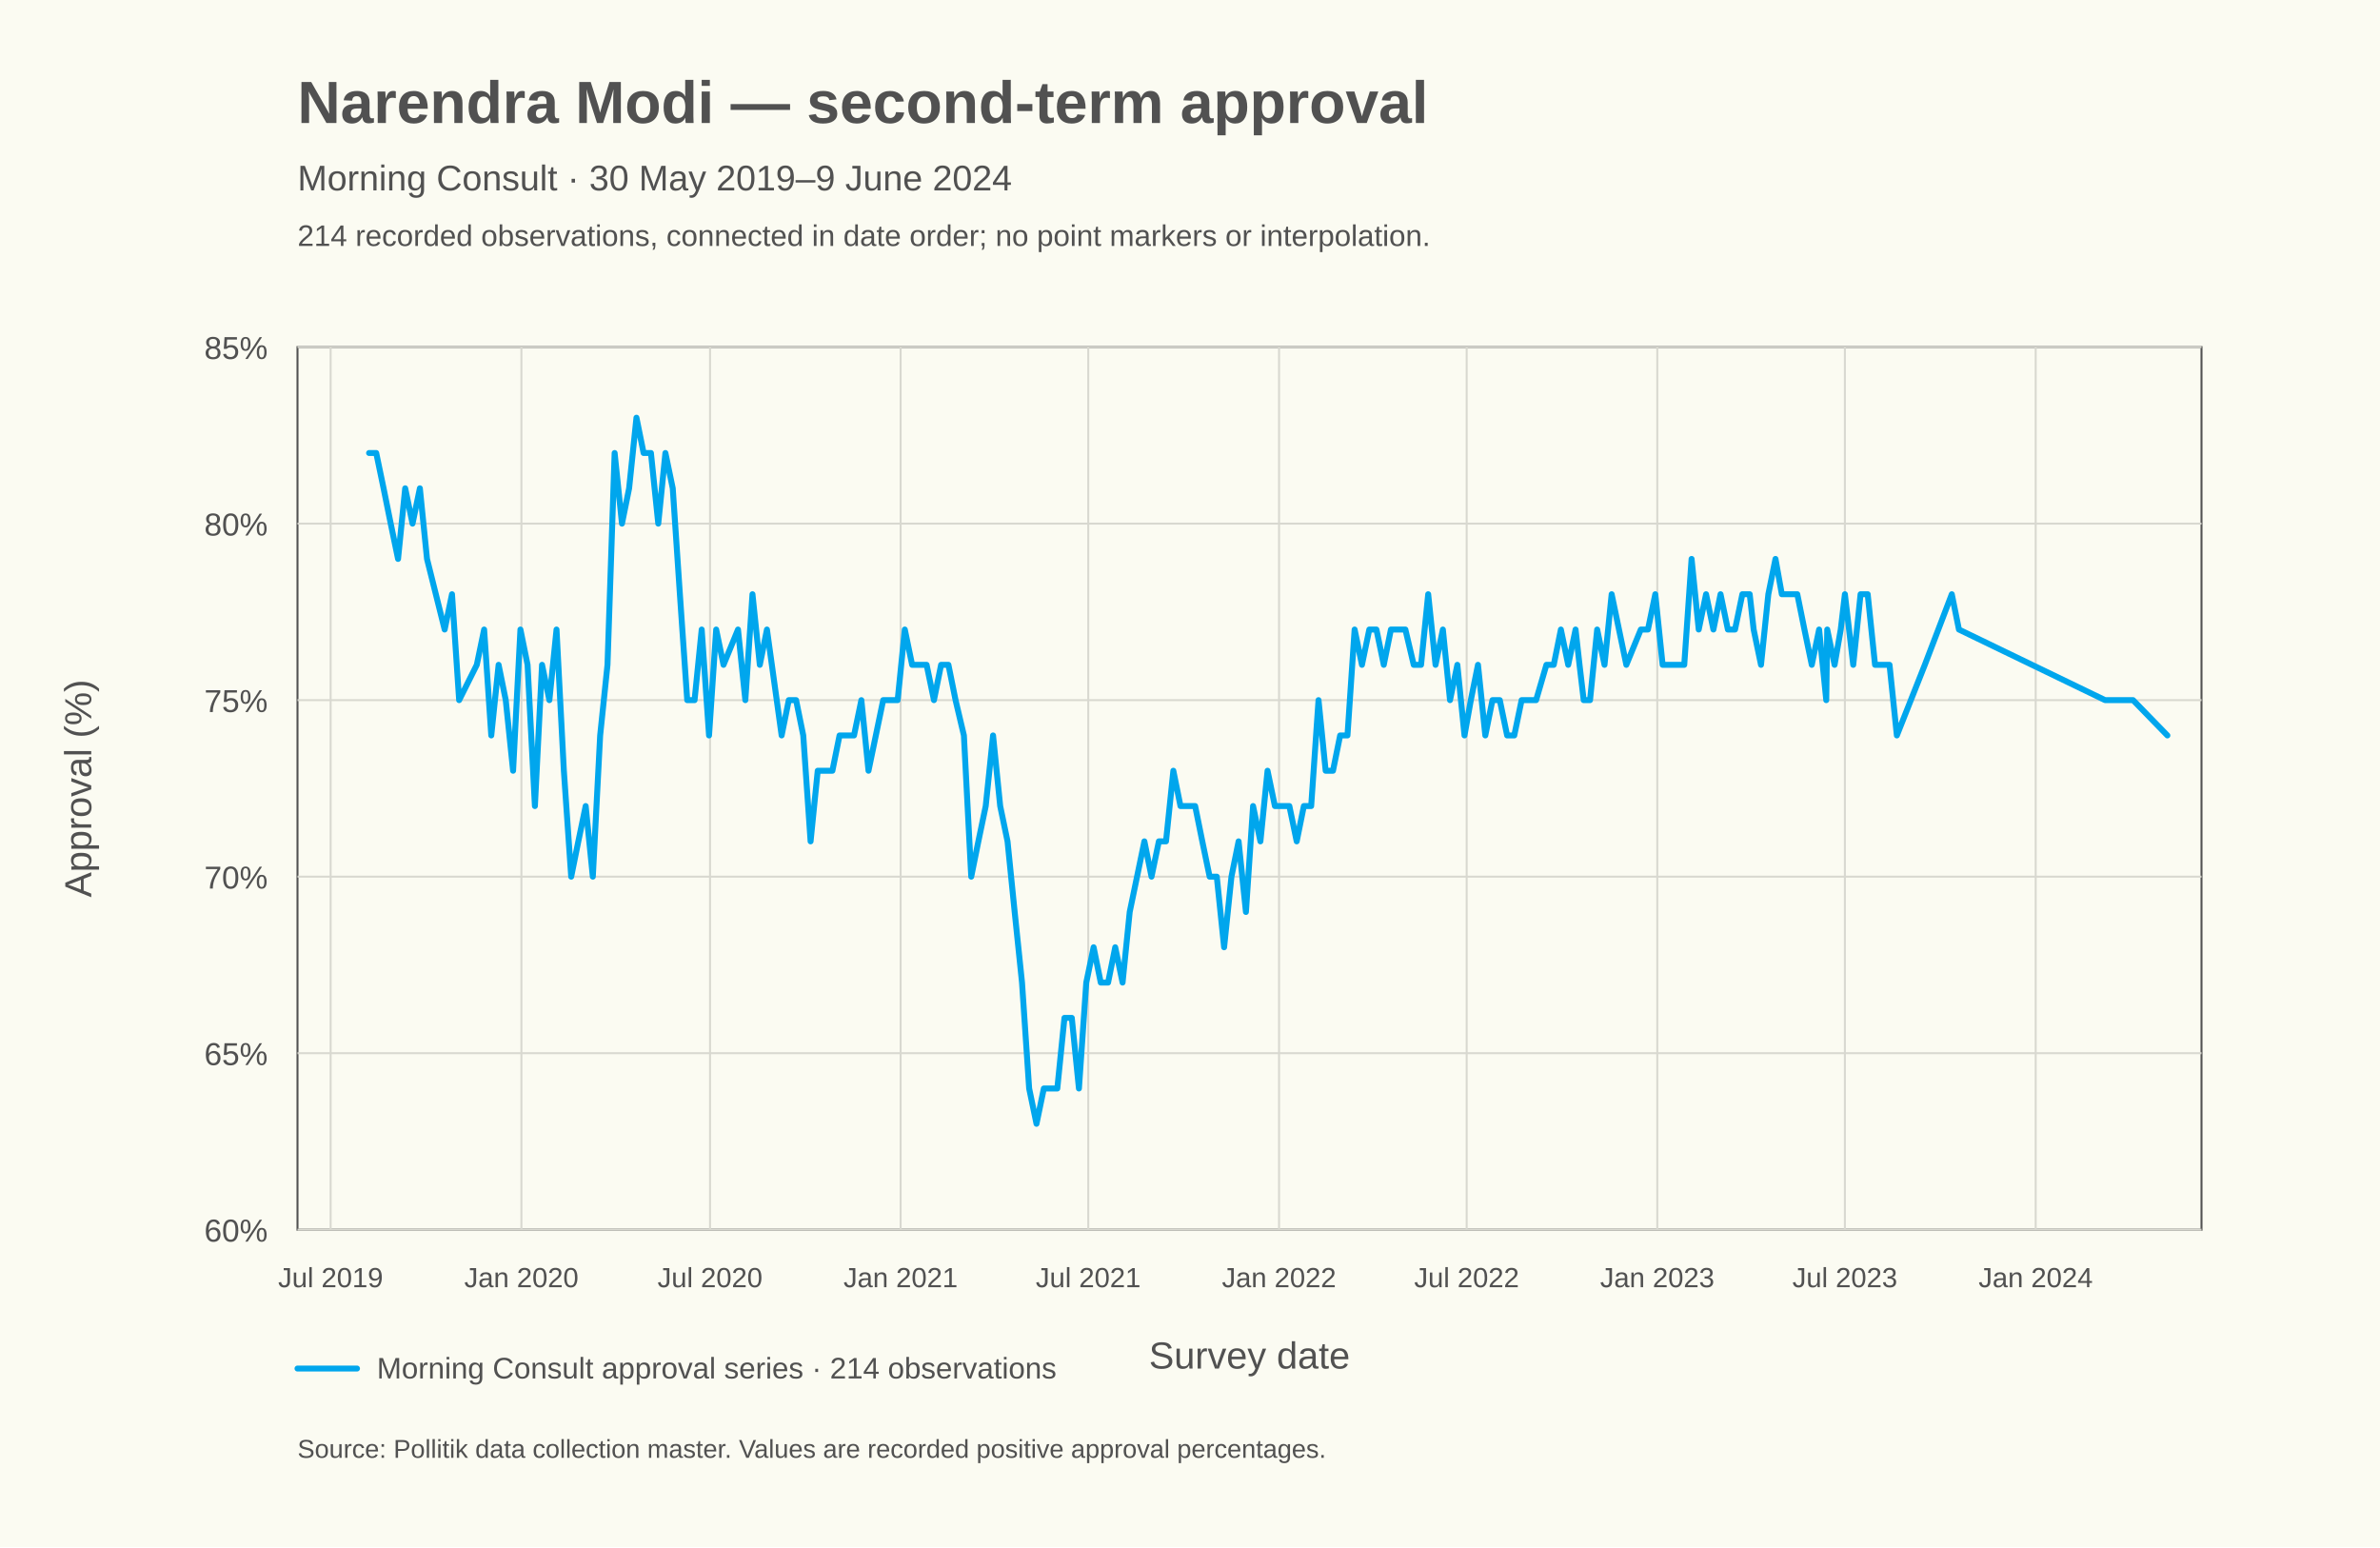
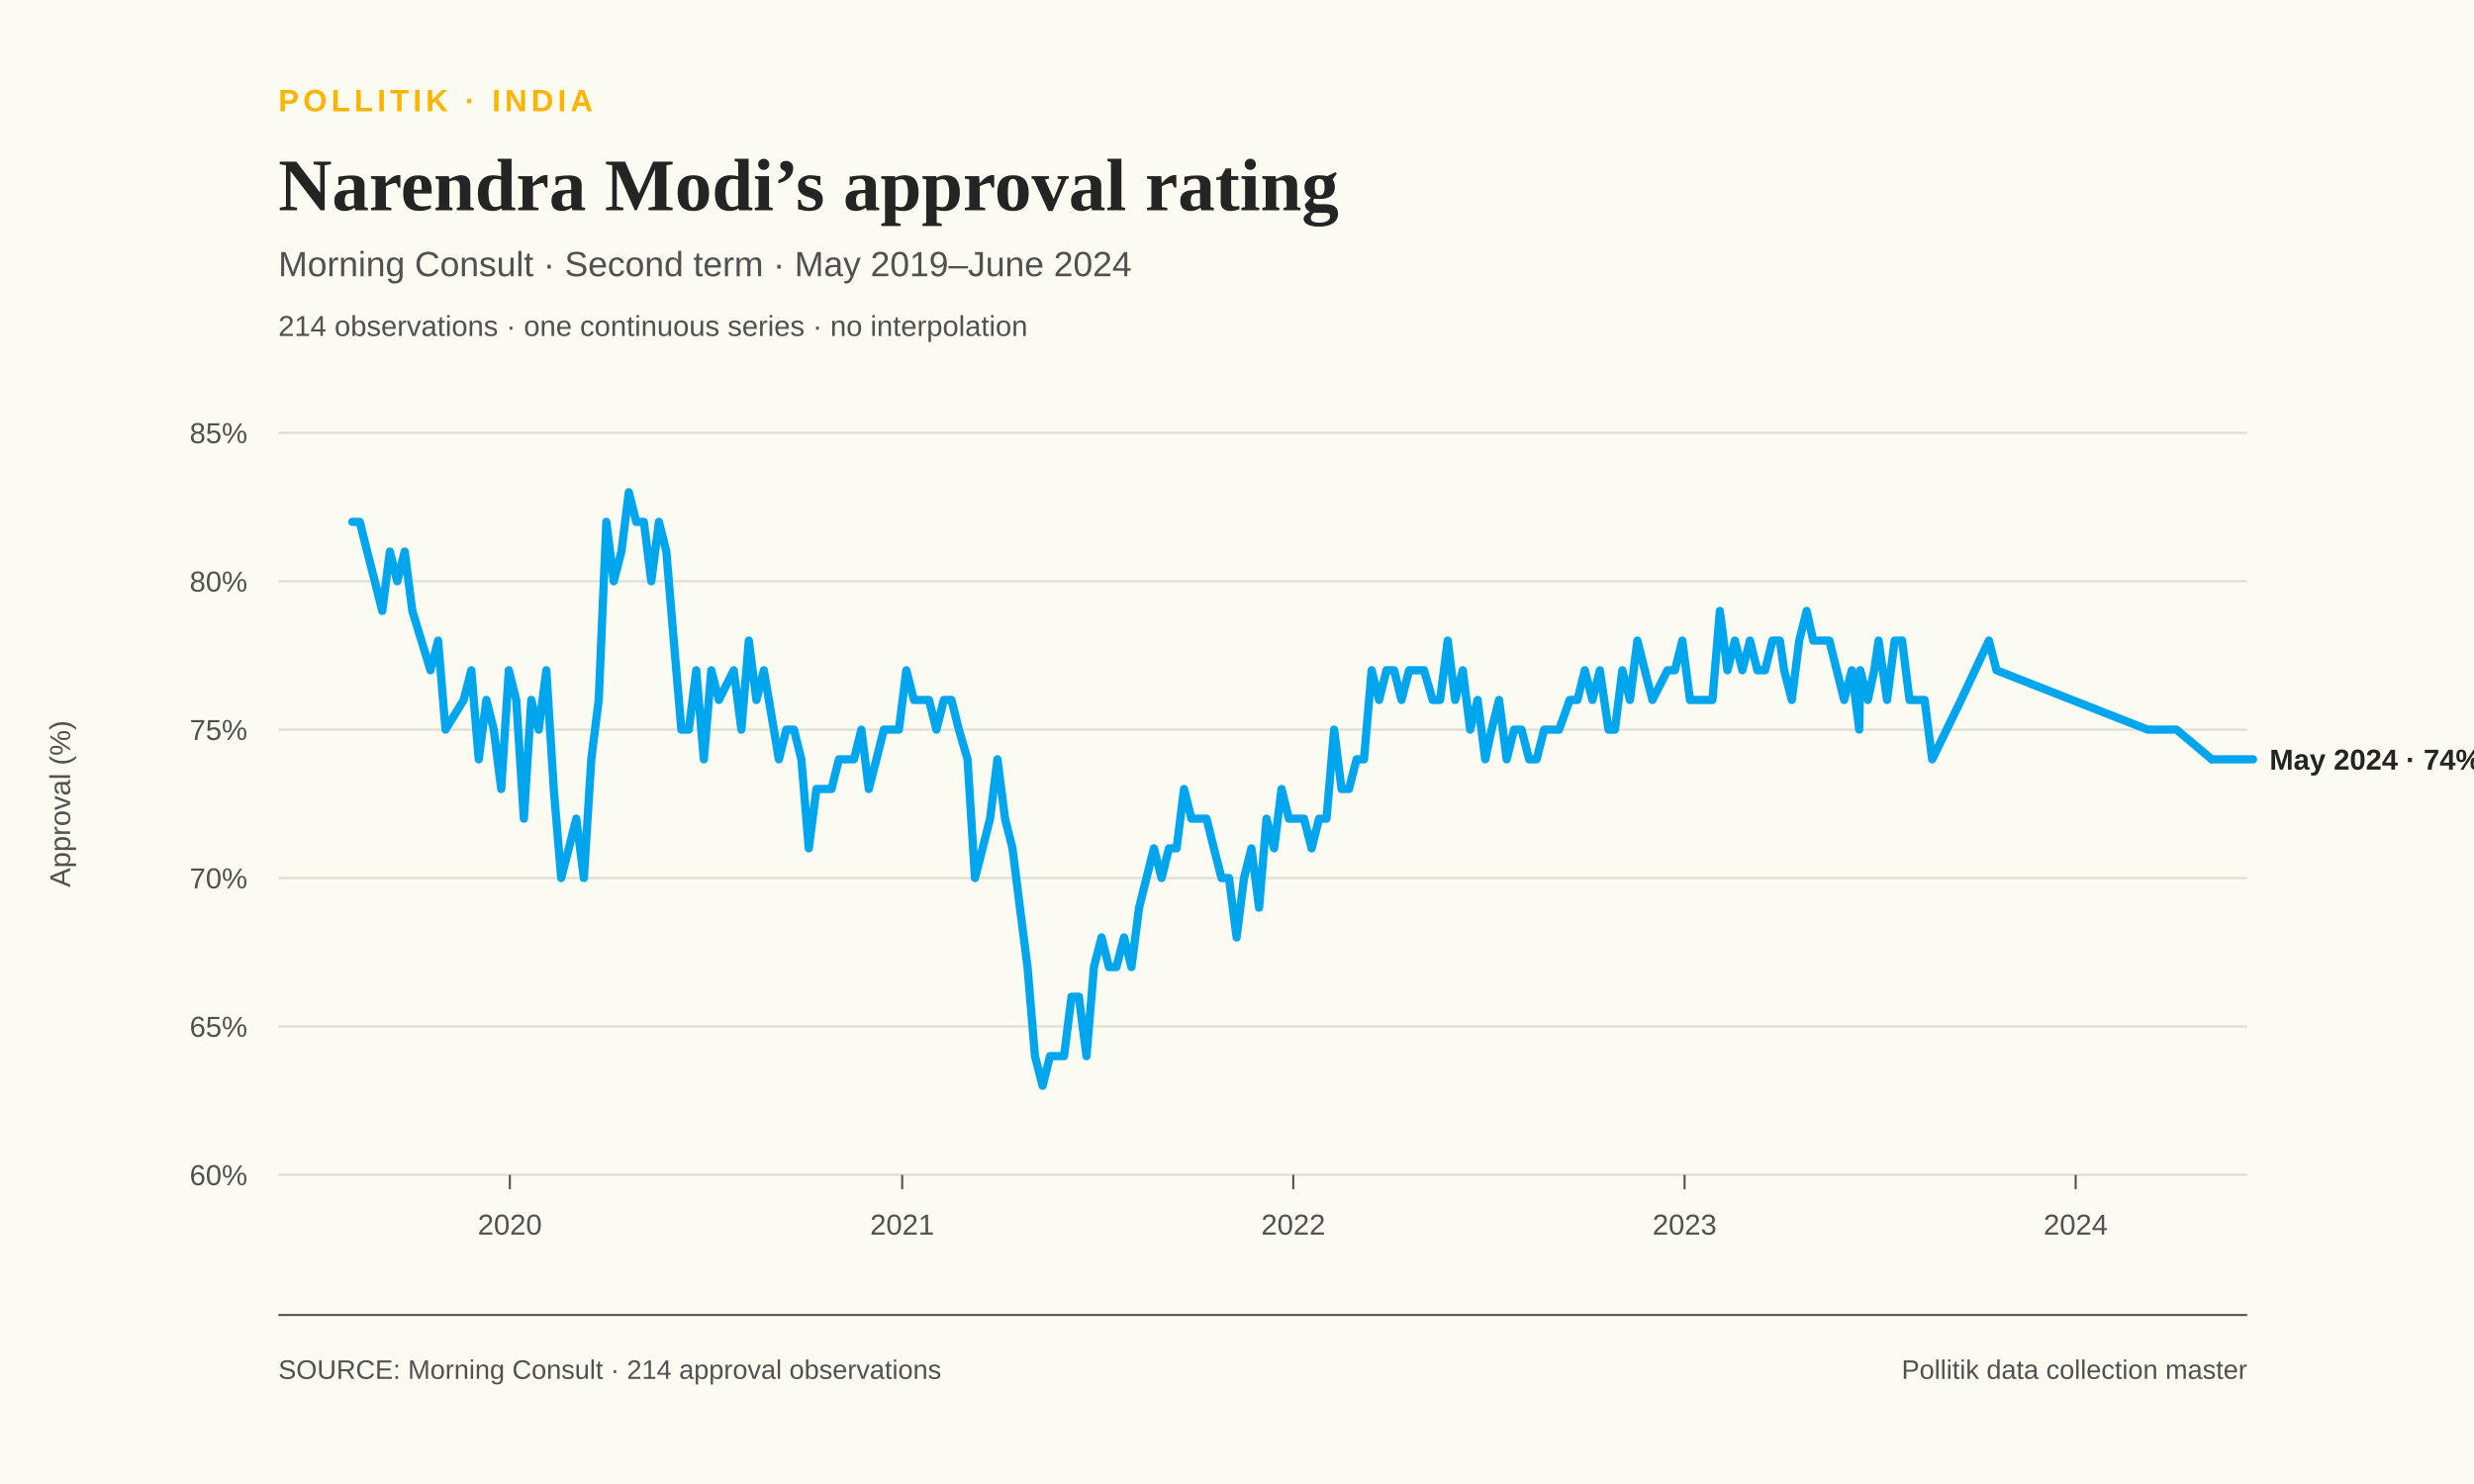
- <svg xmlns="http://www.w3.org/2000/svg" width="1200" height="780" viewBox="0 0 1200 780" role="img" aria-labelledby="title description">
-   <rect width="1200" height="780" fill="#FBFBF2" />
-   <rect x="150" y="175" width="960" height="445" fill="#FBFBF2" stroke="#515151" stroke-width="1" />
-   <text x="150" y="62" fill="#515151" font-family="Source Sans Pro, Arial, sans-serif" font-size="30" font-weight="600">Narendra Modi — second-term approval</text>
-   <text x="150" y="96" fill="#515151" font-family="Source Sans Pro, Arial, sans-serif" font-size="18">Morning Consult · 30 May 2019–9 June 2024</text>
-   <text x="150" y="124" fill="#515151" font-family="Source Sans Pro, Arial, sans-serif" font-size="15">214 recorded observations, connected in date order; no point markers or interpolation.</text>
-   <line x1="150" y1="620.0" x2="1110" y2="620.0" stroke="#D8D8D0" stroke-width="1" />
-   <text x="135" y="626.0" text-anchor="end" fill="#515151" font-family="Source Sans Pro, Arial, sans-serif" font-size="16">60%</text>
-   <line x1="150" y1="531.0" x2="1110" y2="531.0" stroke="#D8D8D0" stroke-width="1" />
-   <text x="135" y="537.0" text-anchor="end" fill="#515151" font-family="Source Sans Pro, Arial, sans-serif" font-size="16">65%</text>
-   <line x1="150" y1="442.0" x2="1110" y2="442.0" stroke="#D8D8D0" stroke-width="1" />
-   <text x="135" y="448.0" text-anchor="end" fill="#515151" font-family="Source Sans Pro, Arial, sans-serif" font-size="16">70%</text>
-   <line x1="150" y1="353.0" x2="1110" y2="353.0" stroke="#D8D8D0" stroke-width="1" />
-   <text x="135" y="359.0" text-anchor="end" fill="#515151" font-family="Source Sans Pro, Arial, sans-serif" font-size="16">75%</text>
-   <line x1="150" y1="264.0" x2="1110" y2="264.0" stroke="#D8D8D0" stroke-width="1" />
-   <text x="135" y="270.0" text-anchor="end" fill="#515151" font-family="Source Sans Pro, Arial, sans-serif" font-size="16">80%</text>
-   <line x1="150" y1="175.0" x2="1110" y2="175.0" stroke="#D8D8D0" stroke-width="1" />
-   <text x="135" y="181.0" text-anchor="end" fill="#515151" font-family="Source Sans Pro, Arial, sans-serif" font-size="16">85%</text>
-   <line x1="166.7" y1="175" x2="166.7" y2="620" stroke="#D8D8D0" stroke-width="1" />
-   <text x="166.7" y="649" text-anchor="middle" fill="#515151" font-family="Source Sans Pro, Arial, sans-serif" font-size="14">Jul 2019</text>
-   <line x1="262.9" y1="175" x2="262.9" y2="620" stroke="#D8D8D0" stroke-width="1" />
-   <text x="262.9" y="649" text-anchor="middle" fill="#515151" font-family="Source Sans Pro, Arial, sans-serif" font-size="14">Jan 2020</text>
-   <line x1="358.0" y1="175" x2="358.0" y2="620" stroke="#D8D8D0" stroke-width="1" />
-   <text x="358.0" y="649" text-anchor="middle" fill="#515151" font-family="Source Sans Pro, Arial, sans-serif" font-size="14">Jul 2020</text>
-   <line x1="454.1" y1="175" x2="454.1" y2="620" stroke="#D8D8D0" stroke-width="1" />
-   <text x="454.1" y="649" text-anchor="middle" fill="#515151" font-family="Source Sans Pro, Arial, sans-serif" font-size="14">Jan 2021</text>
-   <line x1="548.7" y1="175" x2="548.7" y2="620" stroke="#D8D8D0" stroke-width="1" />
-   <text x="548.7" y="649" text-anchor="middle" fill="#515151" font-family="Source Sans Pro, Arial, sans-serif" font-size="14">Jul 2021</text>
-   <line x1="644.9" y1="175" x2="644.9" y2="620" stroke="#D8D8D0" stroke-width="1" />
-   <text x="644.9" y="649" text-anchor="middle" fill="#515151" font-family="Source Sans Pro, Arial, sans-serif" font-size="14">Jan 2022</text>
-   <line x1="739.5" y1="175" x2="739.5" y2="620" stroke="#D8D8D0" stroke-width="1" />
-   <text x="739.5" y="649" text-anchor="middle" fill="#515151" font-family="Source Sans Pro, Arial, sans-serif" font-size="14">Jul 2022</text>
-   <line x1="835.6" y1="175" x2="835.6" y2="620" stroke="#D8D8D0" stroke-width="1" />
-   <text x="835.6" y="649" text-anchor="middle" fill="#515151" font-family="Source Sans Pro, Arial, sans-serif" font-size="14">Jan 2023</text>
-   <line x1="930.2" y1="175" x2="930.2" y2="620" stroke="#D8D8D0" stroke-width="1" />
-   <text x="930.2" y="649" text-anchor="middle" fill="#515151" font-family="Source Sans Pro, Arial, sans-serif" font-size="14">Jul 2023</text>
-   <line x1="1026.4" y1="175" x2="1026.4" y2="620" stroke="#D8D8D0" stroke-width="1" />
-   <text x="1026.4" y="649" text-anchor="middle" fill="#515151" font-family="Source Sans Pro, Arial, sans-serif" font-size="14">Jan 2024</text>
-   <text x="630.0" y="690" text-anchor="middle" fill="#515151" font-family="Source Sans Pro, Arial, sans-serif" font-size="19">Survey date</text>
-   <text transform="translate(46 397.5) rotate(-90)" text-anchor="middle" fill="#515151" font-family="Source Sans Pro, Arial, sans-serif" font-size="19">Approval (%)</text>
-   <path d="M 186.1 228.4 L 189.7 228.4 L 193.4 246.2 L 197.0 264.0 L 200.7 281.8 L 204.3 246.2 L 208.0 264.0 L 211.7 246.2 L 215.3 281.8 L 224.2 317.4 L 227.9 299.6 L 231.5 353.0 L 240.4 335.2 L 244.1 317.4 L 247.7 370.8 L 251.4 335.2 L 255.0 353.0 L 258.7 388.6 L 262.4 317.4 L 266.0 335.2 L 269.7 406.4 L 273.3 335.2 L 277.0 353.0 L 280.6 317.4 L 284.3 388.6 L 288.0 442.0 L 291.6 424.2 L 295.3 406.4 L 298.9 442.0 L 302.6 370.8 L 306.3 335.2 L 309.9 228.4 L 313.6 264.0 L 317.2 246.2 L 320.9 210.6 L 324.5 228.4 L 328.2 228.4 L 331.9 264.0 L 335.5 228.4 L 339.2 246.2 L 342.8 299.6 L 346.5 353.0 L 350.2 353.0 L 353.8 317.4 L 357.5 370.8 L 361.1 317.4 L 364.8 335.2 L 372.1 317.4 L 375.8 353.0 L 379.4 299.6 L 383.1 335.2 L 386.7 317.4 L 394.1 370.8 L 397.7 353.0 L 401.4 353.0 L 405.0 370.8 L 408.7 424.2 L 412.3 388.6 L 416.0 388.6 L 419.7 388.6 L 423.3 370.8 L 427.0 370.8 L 430.6 370.8 L 434.3 353.0 L 437.9 388.6 L 441.6 370.8 L 445.3 353.0 L 448.9 353.0 L 452.6 353.0 L 456.2 317.4 L 459.9 335.2 L 463.6 335.2 L 467.2 335.2 L 470.9 353.0 L 474.5 335.2 L 478.2 335.2 L 481.8 353.0 L 486.0 370.8 L 489.7 442.0 L 493.3 424.2 L 497.0 406.4 L 500.7 370.8 L 504.3 406.4 L 508.0 424.2 L 511.6 459.8 L 515.3 495.4 L 518.9 548.8 L 522.6 566.6 L 526.3 548.8 L 529.4 548.8 L 533.1 548.8 L 536.7 513.2 L 540.4 513.2 L 544.0 548.8 L 547.7 495.4 L 551.4 477.6 L 555.0 495.4 L 558.7 495.4 L 562.3 477.6 L 566.0 495.4 L 569.6 459.8 L 573.3 442.0 L 577.0 424.2 L 580.6 442.0 L 584.3 424.2 L 587.9 424.2 L 591.6 388.6 L 595.2 406.4 L 598.9 406.4 L 602.6 406.4 L 606.2 424.2 L 609.9 442.0 L 613.5 442.0 L 617.2 477.6 L 620.9 442.0 L 624.5 424.2 L 628.2 459.8 L 631.8 406.4 L 635.5 424.2 L 639.1 388.6 L 642.8 406.4 L 646.5 406.4 L 650.1 406.4 L 653.8 424.2 L 657.4 406.4 L 661.1 406.4 L 664.8 353.0 L 668.4 388.6 L 672.1 388.6 L 675.7 370.8 L 679.4 370.8 L 683.0 317.4 L 686.7 335.2 L 690.4 317.4 L 694.0 317.4 L 697.7 335.2 L 701.3 317.4 L 705.0 317.4 L 708.6 317.4 L 712.8 335.2 L 716.5 335.2 L 720.1 299.6 L 723.8 335.2 L 727.5 317.4 L 731.1 353.0 L 734.8 335.2 L 738.4 370.8 L 741.6 353.0 L 745.2 335.2 L 748.9 370.8 L 752.5 353.0 L 756.2 353.0 L 759.9 370.8 L 763.5 370.8 L 767.2 353.0 L 770.8 353.0 L 774.5 353.0 L 779.7 335.2 L 783.4 335.2 L 787.0 317.4 L 790.7 335.2 L 794.4 317.4 L 796.4 335.2 L 798.5 353.0 L 801.7 353.0 L 805.3 317.4 L 809.0 335.2 L 812.6 299.6 L 816.3 317.4 L 820.0 335.2 L 827.3 317.4 L 830.9 317.4 L 834.6 299.6 L 838.3 335.2 L 841.9 335.2 L 845.6 335.2 L 849.2 335.2 L 852.9 281.8 L 856.5 317.4 L 860.2 299.6 L 863.9 317.4 L 867.5 299.6 L 871.2 317.4 L 874.8 317.4 L 878.5 299.6 L 882.2 299.6 L 884.2 317.4 L 887.9 335.2 L 891.6 299.6 L 895.2 281.8 L 898.4 299.6 L 902.5 299.6 L 906.2 299.6 L 909.8 317.4 L 913.5 335.2 L 917.2 317.4 L 920.8 353.0 L 921.3 317.4 L 925.0 335.2 L 928.1 317.4 L 930.2 299.6 L 934.4 335.2 L 938.1 299.6 L 941.7 299.6 L 945.4 335.2 L 949.0 335.2 L 952.7 335.2 L 956.4 370.8 L 970.5 335.2 L 984.1 299.6 L 987.7 317.4 L 1061.4 353.0 L 1075.5 353.0 L 1092.8 370.8" fill="none" stroke="#00A6ED" stroke-width="3" stroke-linecap="round" stroke-linejoin="round" />
-   <line x1="150" y1="690" x2="180" y2="690" stroke="#00A6ED" stroke-width="3" stroke-linecap="round" />
-   <text x="190" y="695" fill="#515151" font-family="Source Sans Pro, Arial, sans-serif" font-size="15">Morning Consult approval series · 214 observations</text>
-   <text x="150" y="735" fill="#515151" font-family="Source Sans Pro, Arial, sans-serif" font-size="13">Source: Pollitik data collection master. Values are recorded positive approval percentages.</text>
+ <svg xmlns="http://www.w3.org/2000/svg" width="1200" height="720" viewBox="0 0 1200 720" role="img" aria-labelledby="title description">
+   <rect width="1200" height="720" fill="#FBFBF2" />
+   <text x="135" y="54" fill="#FFB400" font-family="Arial, sans-serif" font-size="15" font-weight="700" letter-spacing="2">POLLITIK · INDIA</text>
+   <text x="135" y="102" fill="#242424" font-family="Georgia, Times New Roman, serif" font-size="36" font-weight="700">Narendra Modi’s approval rating</text>
+   <text x="135" y="134" fill="#515151" font-family="Arial, sans-serif" font-size="17">Morning Consult · Second term · May 2019–June 2024</text>
+   <text x="135" y="163" fill="#515151" font-family="Arial, sans-serif" font-size="14">214 observations · one continuous series · no interpolation</text>
+   <line x1="135" y1="570.0" x2="1090" y2="570.0" stroke="#DEDCCF" stroke-width="1" />
+   <text x="120" y="575.0" text-anchor="end" fill="#515151" font-family="Arial, sans-serif" font-size="14">60%</text>
+   <line x1="135" y1="498.0" x2="1090" y2="498.0" stroke="#DEDCCF" stroke-width="1" />
+   <text x="120" y="503.0" text-anchor="end" fill="#515151" font-family="Arial, sans-serif" font-size="14">65%</text>
+   <line x1="135" y1="426.0" x2="1090" y2="426.0" stroke="#DEDCCF" stroke-width="1" />
+   <text x="120" y="431.0" text-anchor="end" fill="#515151" font-family="Arial, sans-serif" font-size="14">70%</text>
+   <line x1="135" y1="354.0" x2="1090" y2="354.0" stroke="#DEDCCF" stroke-width="1" />
+   <text x="120" y="359.0" text-anchor="end" fill="#515151" font-family="Arial, sans-serif" font-size="14">75%</text>
+   <line x1="135" y1="282.0" x2="1090" y2="282.0" stroke="#DEDCCF" stroke-width="1" />
+   <text x="120" y="287.0" text-anchor="end" fill="#515151" font-family="Arial, sans-serif" font-size="14">80%</text>
+   <line x1="135" y1="210.0" x2="1090" y2="210.0" stroke="#DEDCCF" stroke-width="1" />
+   <text x="120" y="215.0" text-anchor="end" fill="#515151" font-family="Arial, sans-serif" font-size="14">85%</text>
+   <line x1="247.3" y1="570" x2="247.3" y2="577" stroke="#515151" stroke-width="1" />
+   <text x="247.3" y="599" text-anchor="middle" fill="#515151" font-family="Arial, sans-serif" font-size="14">2020</text>
+   <line x1="437.6" y1="570" x2="437.6" y2="577" stroke="#515151" stroke-width="1" />
+   <text x="437.6" y="599" text-anchor="middle" fill="#515151" font-family="Arial, sans-serif" font-size="14">2021</text>
+   <line x1="627.3" y1="570" x2="627.3" y2="577" stroke="#515151" stroke-width="1" />
+   <text x="627.3" y="599" text-anchor="middle" fill="#515151" font-family="Arial, sans-serif" font-size="14">2022</text>
+   <line x1="817.1" y1="570" x2="817.1" y2="577" stroke="#515151" stroke-width="1" />
+   <text x="817.1" y="599" text-anchor="middle" fill="#515151" font-family="Arial, sans-serif" font-size="14">2023</text>
+   <line x1="1006.8" y1="570" x2="1006.8" y2="577" stroke="#515151" stroke-width="1" />
+   <text x="1006.8" y="599" text-anchor="middle" fill="#515151" font-family="Arial, sans-serif" font-size="14">2024</text>
+   <text transform="translate(34 390.0) rotate(-90)" text-anchor="middle" fill="#515151" font-family="Arial, sans-serif" font-size="14">Approval (%)</text>
+   <path d="M 170.9 253.2 L 174.5 253.2 L 178.1 267.6 L 181.8 282.0 L 185.4 296.4 L 189.1 267.6 L 192.7 282.0 L 196.3 267.6 L 200.0 296.4 L 208.8 325.2 L 212.5 310.8 L 216.1 354.0 L 224.9 339.6 L 228.6 325.2 L 232.2 368.4 L 235.9 339.6 L 239.5 354.0 L 243.1 382.8 L 246.8 325.2 L 250.4 339.6 L 254.1 397.2 L 257.7 339.6 L 261.3 354.0 L 265.0 325.2 L 268.6 382.8 L 272.2 426.0 L 275.9 411.6 L 279.5 397.2 L 283.2 426.0 L 286.8 368.4 L 290.4 339.6 L 294.1 253.2 L 297.7 282.0 L 301.4 267.6 L 305.0 238.8 L 308.6 253.2 L 312.3 253.2 L 315.9 282.0 L 319.6 253.2 L 323.2 267.6 L 326.8 310.8 L 330.5 354.0 L 334.1 354.0 L 337.7 325.2 L 341.4 368.4 L 345.0 325.2 L 348.7 339.6 L 355.9 325.2 L 359.6 354.0 L 363.2 310.8 L 366.9 339.6 L 370.5 325.2 L 377.8 368.4 L 381.4 354.0 L 385.1 354.0 L 388.7 368.4 L 392.3 411.6 L 396.0 382.8 L 399.6 382.8 L 403.3 382.8 L 406.9 368.4 L 410.5 368.4 L 414.2 368.4 L 417.8 354.0 L 421.4 382.8 L 425.1 368.4 L 428.7 354.0 L 432.4 354.0 L 436.0 354.0 L 439.6 325.2 L 443.3 339.6 L 446.9 339.6 L 450.6 339.6 L 454.2 354.0 L 457.8 339.6 L 461.5 339.6 L 465.1 354.0 L 469.3 368.4 L 472.9 426.0 L 476.6 411.6 L 480.2 397.2 L 483.8 368.4 L 487.5 397.2 L 491.1 411.6 L 494.7 440.4 L 498.4 469.2 L 502.0 512.4 L 505.7 526.8 L 509.3 512.4 L 512.4 512.4 L 516.1 512.4 L 519.7 483.6 L 523.3 483.6 L 527.0 512.4 L 530.6 469.2 L 534.3 454.8 L 537.9 469.2 L 541.5 469.2 L 545.2 454.8 L 548.8 469.2 L 552.5 440.4 L 556.1 426.0 L 559.7 411.6 L 563.4 426.0 L 567.0 411.6 L 570.7 411.6 L 574.3 382.8 L 577.9 397.2 L 581.6 397.2 L 585.2 397.2 L 588.8 411.6 L 592.5 426.0 L 596.1 426.0 L 599.8 454.8 L 603.4 426.0 L 607.0 411.6 L 610.7 440.4 L 614.3 397.2 L 618.0 411.6 L 621.6 382.8 L 625.2 397.2 L 628.9 397.2 L 632.5 397.2 L 636.2 411.6 L 639.8 397.2 L 643.4 397.2 L 647.1 354.0 L 650.7 382.8 L 654.3 382.8 L 658.0 368.4 L 661.6 368.4 L 665.3 325.2 L 668.9 339.6 L 672.5 325.2 L 676.2 325.2 L 679.8 339.6 L 683.5 325.2 L 687.1 325.2 L 690.7 325.2 L 694.9 339.6 L 698.5 339.6 L 702.2 310.8 L 705.8 339.6 L 709.5 325.2 L 713.1 354.0 L 716.7 339.6 L 720.4 368.4 L 723.5 354.0 L 727.1 339.6 L 730.8 368.4 L 734.4 354.0 L 738.0 354.0 L 741.7 368.4 L 745.3 368.4 L 749.0 354.0 L 752.6 354.0 L 756.2 354.0 L 761.4 339.6 L 765.1 339.6 L 768.7 325.2 L 772.4 339.6 L 776.0 325.2 L 778.1 339.6 L 780.2 354.0 L 783.3 354.0 L 786.9 325.2 L 790.6 339.6 L 794.2 310.8 L 797.8 325.2 L 801.5 339.6 L 808.8 325.2 L 812.4 325.2 L 816.0 310.8 L 819.7 339.6 L 823.3 339.6 L 826.9 339.6 L 830.6 339.6 L 834.2 296.4 L 837.9 325.2 L 841.5 310.8 L 845.1 325.2 L 848.8 310.8 L 852.4 325.2 L 856.1 325.2 L 859.7 310.8 L 863.3 310.8 L 865.4 325.2 L 869.1 339.6 L 872.7 310.8 L 876.3 296.4 L 879.5 310.8 L 883.6 310.8 L 887.3 310.8 L 890.9 325.2 L 894.5 339.6 L 898.2 325.2 L 901.8 354.0 L 902.3 325.2 L 906.0 339.6 L 909.1 325.2 L 911.2 310.8 L 915.3 339.6 L 919.0 310.8 L 922.6 310.8 L 926.2 339.6 L 929.9 339.6 L 933.5 339.6 L 937.2 368.4 L 951.2 339.6 L 964.7 310.8 L 968.4 325.2 L 1041.7 354.0 L 1055.7 354.0 L 1072.8 368.4" fill="none" stroke="#00A6ED" stroke-width="4" stroke-linecap="round" stroke-linejoin="round" />
+   <line x1="1072.8" y1="368.4" x2="1092.8" y2="368.4" stroke="#00A6ED" stroke-width="4" stroke-linecap="round" />
+   <text x="1100.8" y="373.4" fill="#242424" font-family="Arial, sans-serif" font-size="14" font-weight="700">May 2024 · 74%</text>
+   <line x1="135" y1="638" x2="1090" y2="638" stroke="#515151" stroke-width="1" />
+   <text x="135" y="669" fill="#515151" font-family="Arial, sans-serif" font-size="13">SOURCE: Morning Consult · 214 approval observations</text>
+   <text x="1090" y="669" text-anchor="end" fill="#515151" font-family="Arial, sans-serif" font-size="13">Pollitik data collection master</text>
</svg>
